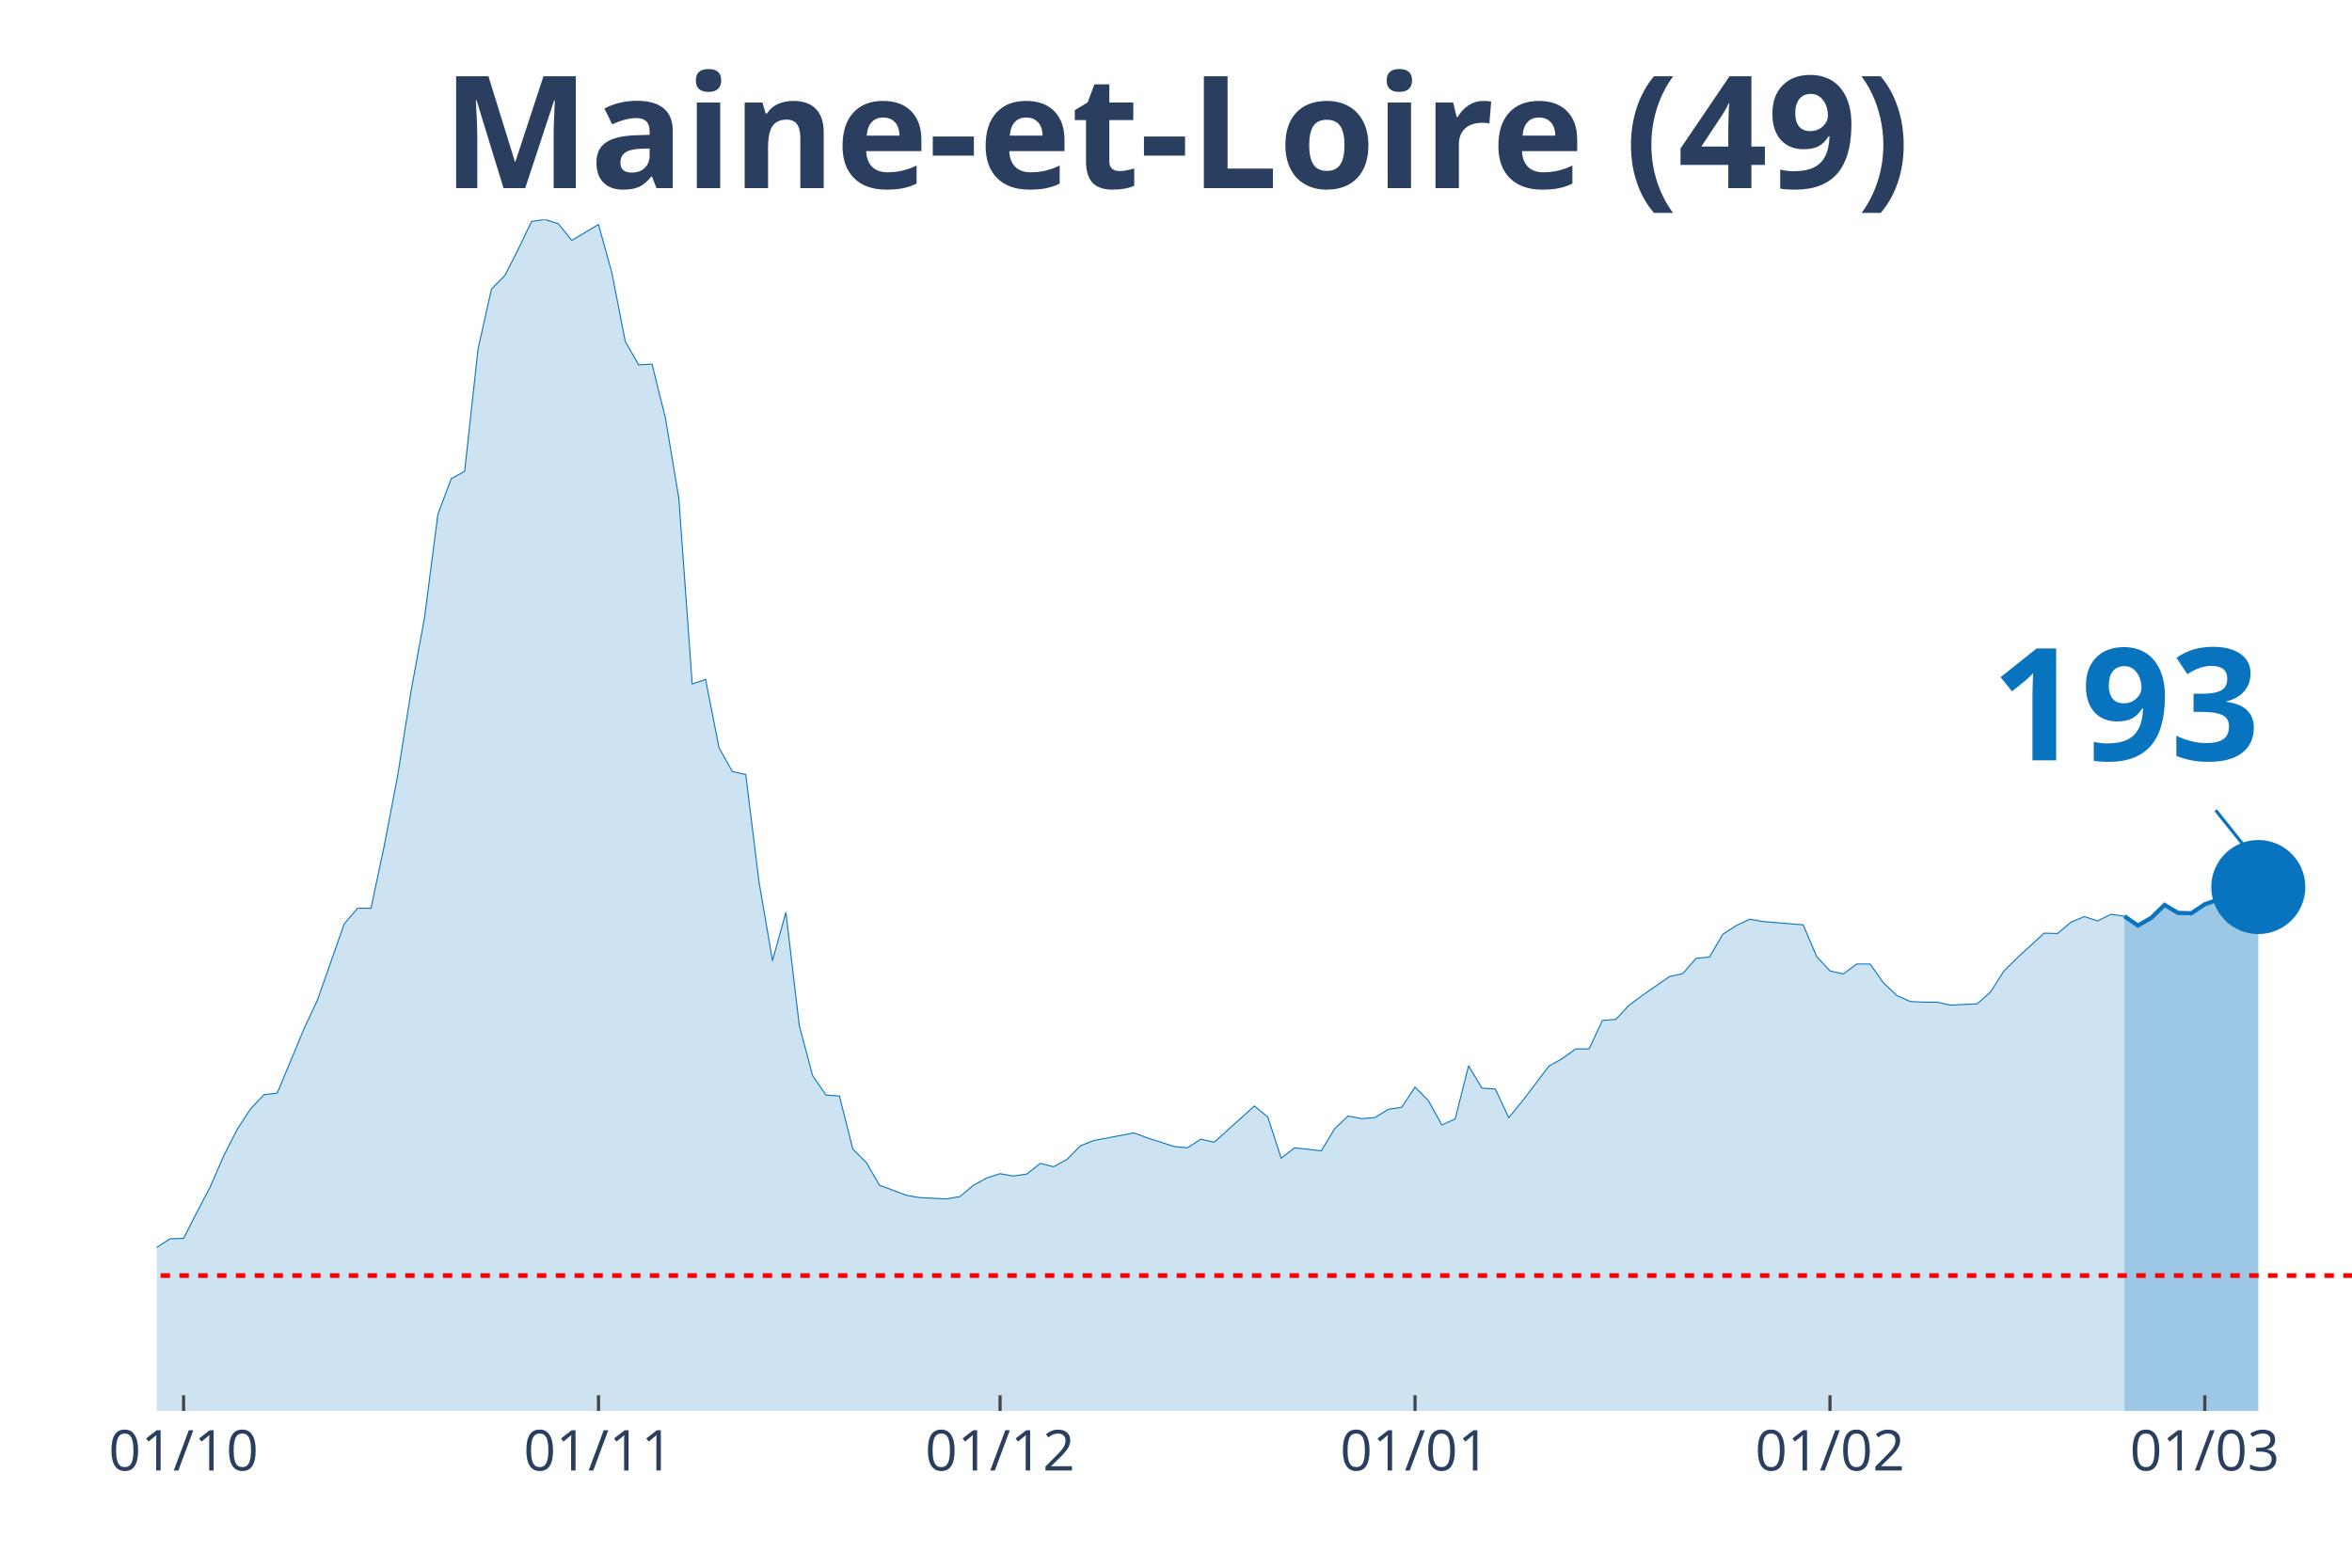
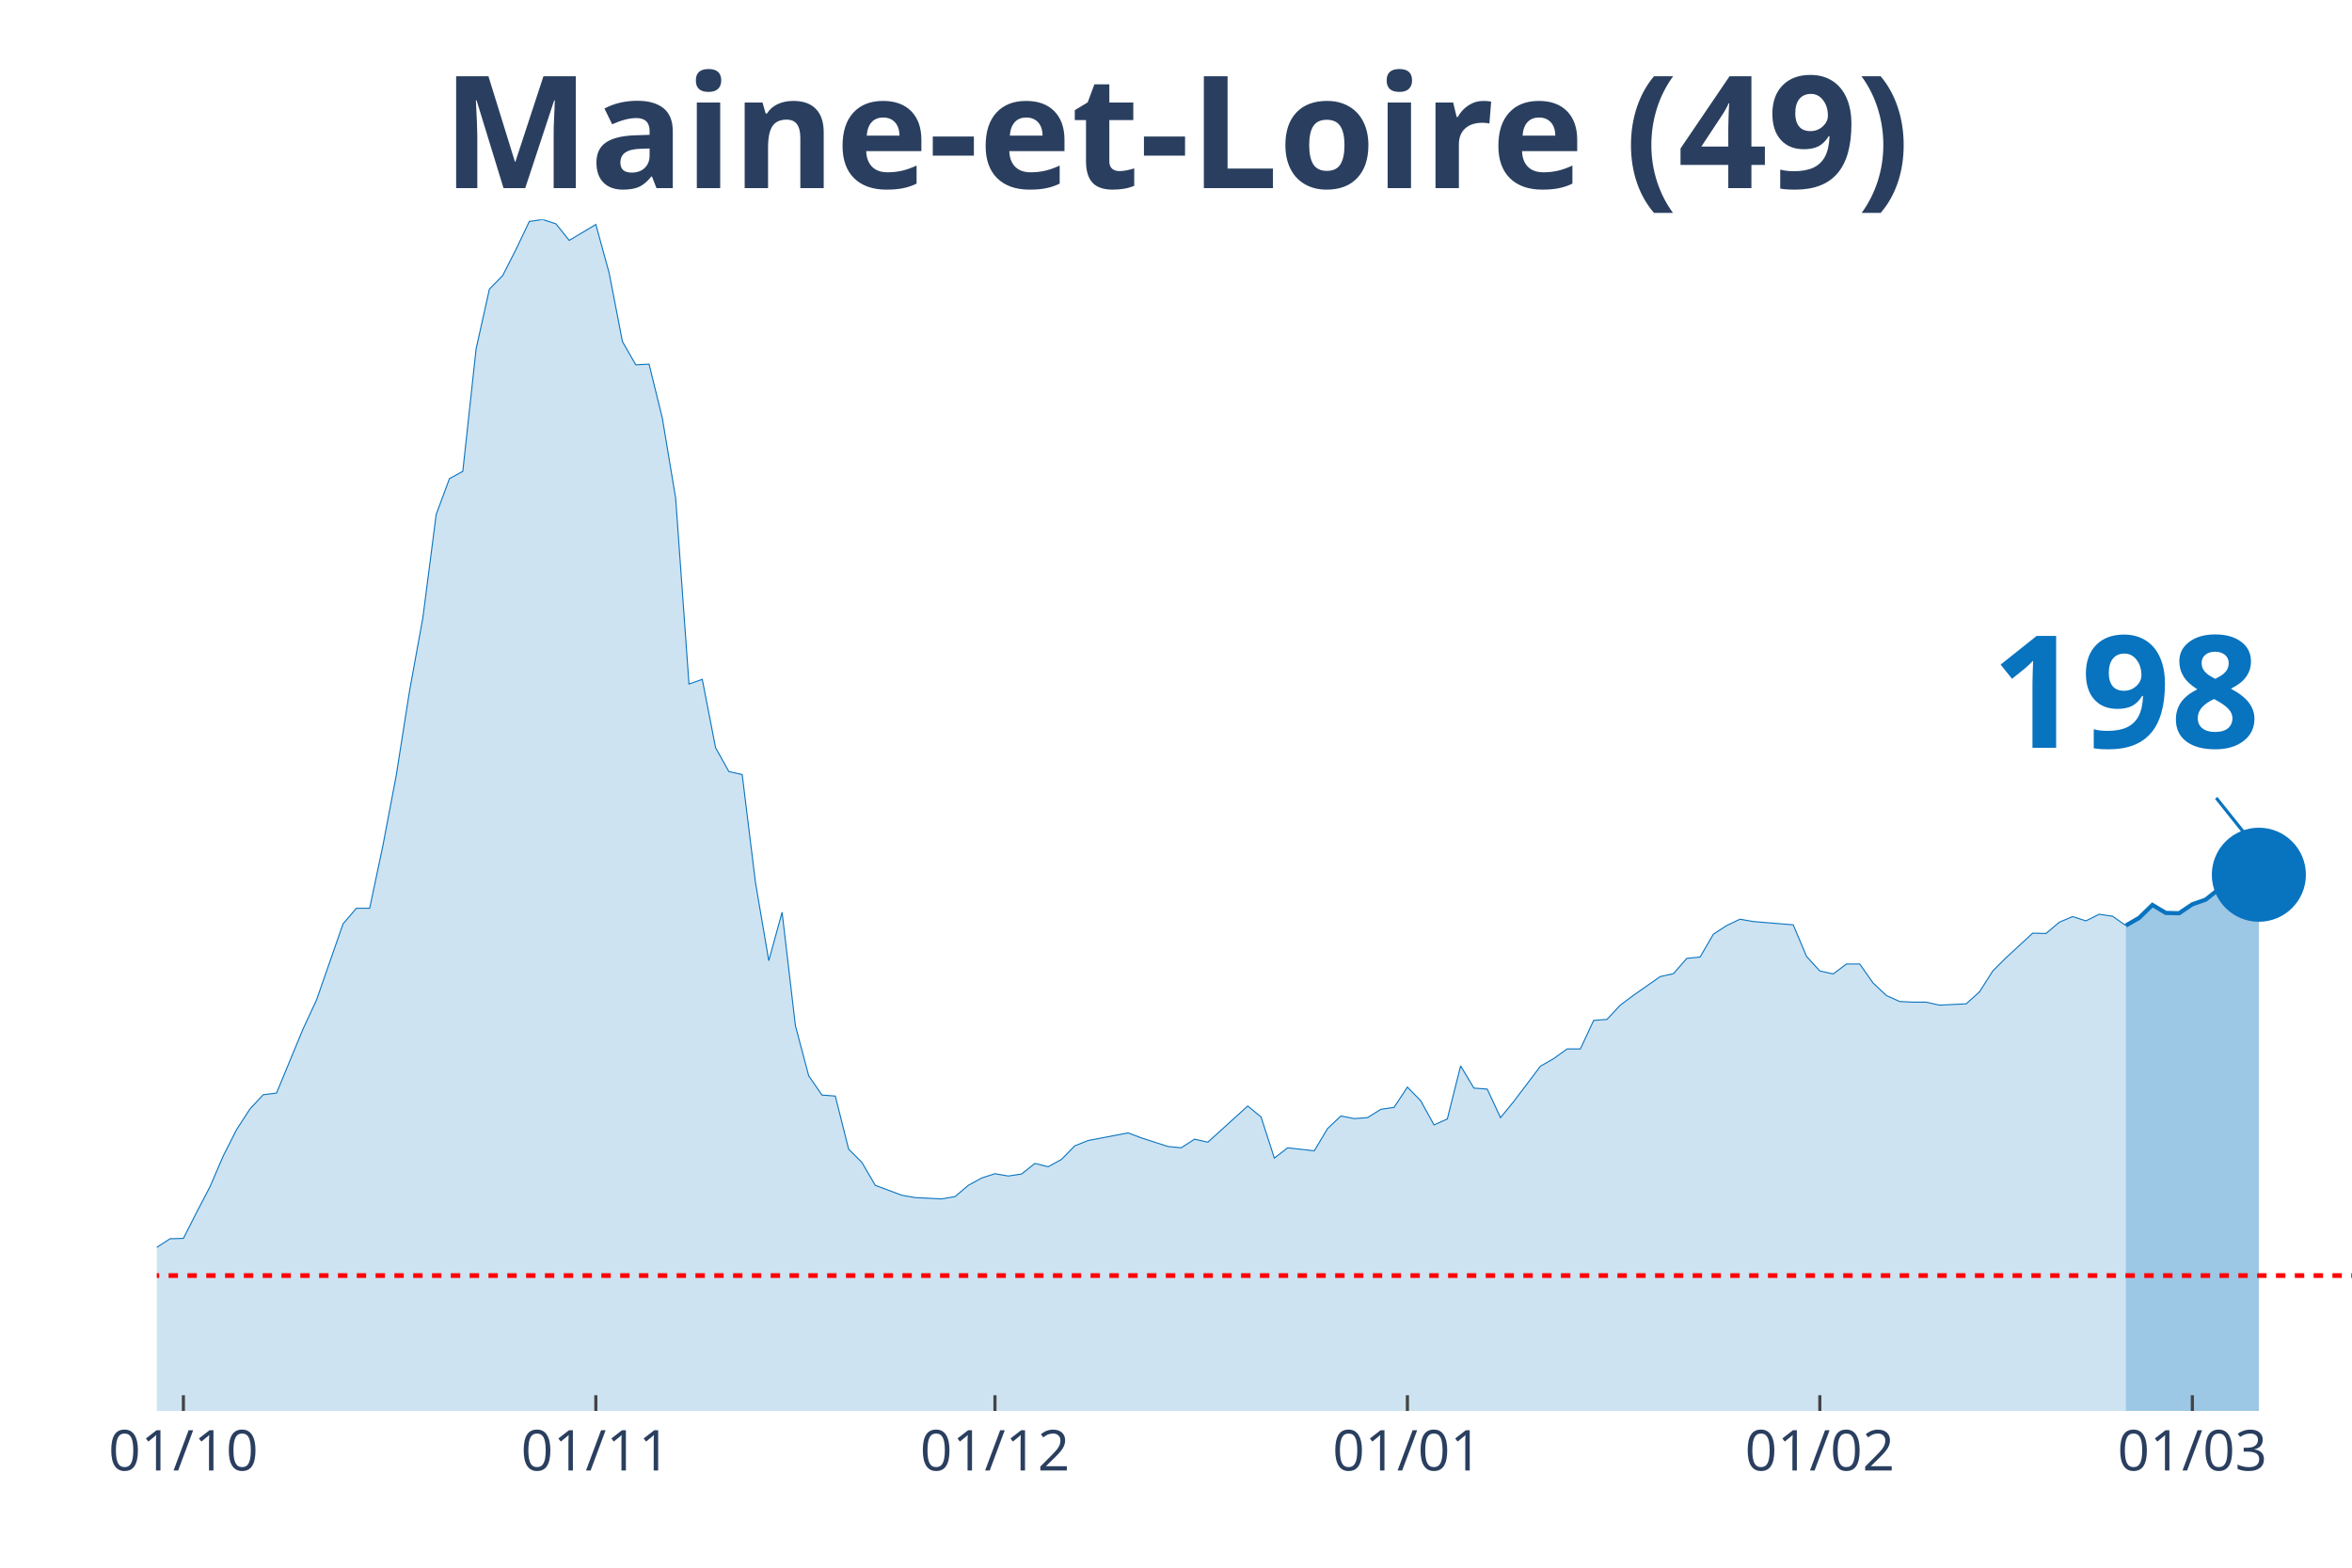
<svg xmlns="http://www.w3.org/2000/svg" class="main-svg" width="1125" height="750" style="" viewBox="0 0 750 500">
  <rect x="0" y="0" width="750" height="500" style="fill: rgb(0, 0, 0); fill-opacity: 0;" />
-   <defs id="defs-b15737">
+   <defs id="defs-9e50ab">
    <g class="clips">
-       <clipPath id="clipb15737xyplot" class="plotclip">
+       <clipPath id="clip9e50abxyplot" class="plotclip">
        <rect width="700" height="380" />
      </clipPath>
-       <clipPath class="axesclip" id="clipb15737x">
+       <clipPath class="axesclip" id="clip9e50abx">
        <rect x="50" y="0" width="700" height="500" />
      </clipPath>
-       <clipPath class="axesclip" id="clipb15737y">
+       <clipPath class="axesclip" id="clip9e50aby">
        <rect x="0" y="70" width="750" height="380" />
      </clipPath>
-       <clipPath class="axesclip" id="clipb15737xy">
+       <clipPath class="axesclip" id="clip9e50abxy">
        <rect x="50" y="70" width="700" height="380" />
      </clipPath>
    </g>
    <g class="gradients" />
  </defs>
  <g class="bglayer">
    <rect class="bg" x="50" y="70" width="700" height="380" style="fill: rgb(0, 0, 0); fill-opacity: 0; stroke-width: 0;" />
  </g>
  <g class="layer-below">
    <g class="imagelayer" />
    <g class="shapelayer" />
  </g>
  <g class="cartesianlayer">
    <g class="subplot xy">
      <g class="layer-subplot">
        <g class="shapelayer" />
        <g class="imagelayer" />
      </g>
      <g class="gridlayer">
        <g class="x">
-           <path class="xgrid crisp" transform="translate(58.54,0)" d="M0,70v380" style="stroke: rgb(255, 255, 255); stroke-opacity: 1; stroke-width: 1px;" />
-           <path class="xgrid crisp" transform="translate(190.85,0)" d="M0,70v380" style="stroke: rgb(255, 255, 255); stroke-opacity: 1; stroke-width: 1px;" />
-           <path class="xgrid crisp" transform="translate(318.9,0)" d="M0,70v380" style="stroke: rgb(255, 255, 255); stroke-opacity: 1; stroke-width: 1px;" />
-           <path class="xgrid crisp" transform="translate(451.22,0)" d="M0,70v380" style="stroke: rgb(255, 255, 255); stroke-opacity: 1; stroke-width: 1px;" />
-           <path class="xgrid crisp" transform="translate(583.54,0)" d="M0,70v380" style="stroke: rgb(255, 255, 255); stroke-opacity: 1; stroke-width: 1px;" />
-           <path class="xgrid crisp" transform="translate(703.05,0)" d="M0,70v380" style="stroke: rgb(255, 255, 255); stroke-opacity: 1; stroke-width: 1px;" />
+           <path class="xgrid crisp" transform="translate(58.48,0)" d="M0,70v380" style="stroke: rgb(255, 255, 255); stroke-opacity: 1; stroke-width: 1px;" />
+           <path class="xgrid crisp" transform="translate(190,0)" d="M0,70v380" style="stroke: rgb(255, 255, 255); stroke-opacity: 1; stroke-width: 1px;" />
+           <path class="xgrid crisp" transform="translate(317.27,0)" d="M0,70v380" style="stroke: rgb(255, 255, 255); stroke-opacity: 1; stroke-width: 1px;" />
+           <path class="xgrid crisp" transform="translate(448.79,0)" d="M0,70v380" style="stroke: rgb(255, 255, 255); stroke-opacity: 1; stroke-width: 1px;" />
+           <path class="xgrid crisp" transform="translate(580.3,0)" d="M0,70v380" style="stroke: rgb(255, 255, 255); stroke-opacity: 1; stroke-width: 1px;" />
+           <path class="xgrid crisp" transform="translate(699.09,0)" d="M0,70v380" style="stroke: rgb(255, 255, 255); stroke-opacity: 1; stroke-width: 1px;" />
        </g>
        <g class="y" />
      </g>
      <g class="zerolinelayer" />
      <path class="xlines-below" />
      <path class="ylines-below" />
      <g class="overlines-below" />
      <g class="xaxislayer-below" />
      <g class="yaxislayer-below" />
      <g class="overaxes-below" />
-       <g class="plot" transform="translate(50, 70)" clip-path="url('#clipb15737xyplot')">
+       <g class="plot" transform="translate(50, 70)" clip-path="url('#clip9e50abxyplot')">
        <g class="scatterlayer mlayer">
-           <g class="trace scatter tracea10863" style="stroke-miterlimit: 2;">
+           <g class="trace scatter tracee9ebc6" style="stroke-miterlimit: 2;">
            <g class="fills">
              <g>
-                 <path class="js-fill" d="M627.44,380L-580.49,380L-580.49,373.12L-567.68,370.37L-563.41,370.69L-537.8,375.77L-533.54,375.77L-307.32,375.13L-303.05,374.29L-285.98,373.97L-281.71,373.02L-260.37,372.06L-256.1,372.91L-226.22,370.79L-221.95,370.48L-192.07,361.06L-187.8,356.93L-166.46,356.61L-162.2,357.88L-157.93,360.53L-153.66,359.89L-136.59,355.66L-132.32,351.53L-115.24,333.02L-110.98,333.12L-98.17,315.98L-93.9,315.45L-81.1,315.03L-76.83,316.3L-72.56,316.19L-68.29,317.78L-64.02,314.39L-59.76,312.8L-51.22,313.65L-46.95,310.58L-38.41,312.8L-34.15,315.66L-29.88,318.62L-25.61,318.41L-21.34,318.73L-17.07,321.9L-12.8,326.98L-8.54,330.69L0,327.83L4.27,325.08L8.54,324.97L12.8,316.61L17.07,308.47L21.34,298.62L25.61,290.26L29.88,283.7L34.15,279.15L38.41,278.62L46.95,258.1L51.22,248.99L59.76,224.66L64.02,219.68L68.29,219.68L72.56,199.58L76.83,177.25L81.1,150.26L85.37,126.98L89.63,94.07L93.9,82.65L98.17,80.32L102.44,41.27L106.71,22.22L110.98,17.88L115.24,9.52L119.51,0.63L123.78,0L128.05,1.38L132.32,6.67L140.85,1.59L145.12,17.04L149.39,38.94L153.66,46.35L157.93,46.14L162.2,63.39L166.46,88.89L170.73,148.15L175,146.67L179.27,168.47L183.54,176.08L187.8,177.04L192.07,211.53L196.34,236.4L200.61,220.95L204.88,257.14L209.15,273.12L213.41,279.26L217.68,279.58L221.95,296.51L226.22,300.74L230.49,308.04L239.02,311.22L243.29,311.96L251.83,312.38L256.1,311.64L260.37,308.04L264.63,305.71L268.9,304.34L273.17,305.08L277.44,304.44L281.71,301.06L285.98,302.12L290.24,299.79L294.51,295.45L298.78,293.76L311.59,291.32L315.85,292.91L324.39,295.66L328.66,296.08L332.93,293.33L337.2,294.29L350,282.75L354.27,286.24L358.54,299.37L362.8,296.08L371.34,297.04L375.61,289.95L379.88,285.93L384.15,286.77L388.41,286.46L392.68,283.81L396.95,283.17L401.22,276.72L405.49,281.06L409.76,288.78L414.02,286.88L418.29,269.95L422.56,277.04L426.83,277.35L431.1,286.46L435.37,281.27L443.9,270.05L448.17,267.62L452.44,264.55L456.71,264.55L460.98,255.45L465.24,255.13L469.51,250.58L473.78,247.41L482.32,241.48L486.59,240.53L490.85,235.66L495.12,235.24L499.39,227.94L503.66,225.19L507.93,223.17L512.2,223.92L525,224.97L529.27,235.03L533.54,239.68L537.8,240.63L542.07,237.46L546.34,237.46L550.61,243.49L554.88,247.51L559.15,249.42L563.41,249.63L567.68,249.63L571.95,250.58L580.49,250.16L584.76,246.35L589.02,239.68L593.29,235.45L601.83,227.62L606.1,227.72L610.37,224.13L614.63,222.33L618.9,223.7L623.17,221.59L627.44,222.22" style="fill: rgb(8, 115, 191); fill-opacity: 0.2; stroke-width: 0;" />
+                 <path class="js-fill" d="M627.88,380L-576.97,380L-576.97,373.12L-564.24,370.37L-560,370.69L-534.55,375.77L-530.3,375.77L-309.7,375.98L-305.45,375.13L-280,373.02L-275.76,373.54L-250.3,372.17L-246.06,372.06L-224.85,370.79L-220.61,370.48L-190.91,361.06L-186.67,356.93L-165.45,356.61L-161.21,357.88L-156.97,360.53L-152.73,359.89L-135.76,355.66L-131.52,351.53L-114.55,333.02L-110.3,333.12L-97.58,315.98L-93.33,315.45L-80.61,315.03L-76.36,316.3L-72.12,316.19L-67.88,317.78L-63.64,314.39L-59.39,312.8L-50.91,313.65L-46.67,310.58L-38.18,312.8L-33.94,315.66L-29.7,318.62L-25.45,318.41L-21.21,318.73L-16.97,321.9L-12.73,326.98L-8.48,330.69L0,327.83L4.24,325.08L8.48,324.97L12.73,316.61L16.97,308.47L21.21,298.62L25.45,290.26L29.7,283.7L33.94,279.15L38.18,278.62L46.67,258.1L50.91,248.99L59.39,224.66L63.64,219.68L67.88,219.68L72.12,199.58L76.36,177.25L80.61,150.26L84.85,126.98L89.09,94.07L93.33,82.65L97.58,80.32L101.82,41.27L106.06,22.22L110.3,17.88L114.55,9.52L118.79,0.63L123.03,0L127.27,1.38L131.52,6.67L140,1.59L144.24,17.04L148.48,38.94L152.73,46.35L156.97,46.14L161.21,63.39L165.45,88.89L169.7,148.15L173.94,146.67L178.18,168.47L182.42,176.08L186.67,177.04L190.91,211.53L195.15,236.4L199.39,220.95L203.64,257.14L207.88,273.12L212.12,279.26L216.36,279.58L220.61,296.51L224.85,300.74L229.09,308.04L237.58,311.22L241.82,311.96L250.3,312.38L254.55,311.64L258.79,308.04L263.03,305.71L267.27,304.34L271.52,305.08L275.76,304.44L280,301.06L284.24,302.12L288.48,299.79L292.73,295.45L296.97,293.76L309.7,291.32L313.94,292.91L322.42,295.66L326.67,296.08L330.91,293.33L335.15,294.29L347.88,282.75L352.12,286.24L356.36,299.37L360.61,296.08L369.09,297.04L373.33,289.95L377.58,285.93L381.82,286.77L386.06,286.46L390.3,283.81L394.55,283.17L398.79,276.72L403.03,281.06L407.27,288.78L411.52,286.88L415.76,269.95L420,277.04L424.24,277.35L428.48,286.46L432.73,281.27L441.21,270.05L445.45,267.62L449.7,264.55L453.94,264.55L458.18,255.45L462.42,255.13L466.67,250.58L470.91,247.41L479.39,241.48L483.64,240.53L487.88,235.66L492.12,235.24L496.36,227.94L500.61,225.19L504.85,223.17L509.09,223.92L521.82,224.97L526.06,235.03L530.3,239.68L534.55,240.63L538.79,237.46L543.03,237.46L547.27,243.49L551.52,247.51L555.76,249.42L560,249.63L564.24,249.63L568.48,250.58L576.97,250.16L581.21,246.35L585.45,239.68L589.7,235.45L598.18,227.62L602.42,227.72L606.67,224.13L610.91,222.33L615.15,223.7L619.39,221.59L623.64,222.22L627.88,225.19" style="fill: rgb(8, 115, 191); fill-opacity: 0.2; stroke-width: 0;" />
              </g>
            </g>
            <g class="errorbars" />
            <g class="lines">
-               <path class="js-line" d="M-580.49,373.12L-567.68,370.37L-563.41,370.69L-537.8,375.77L-533.54,375.77L-307.32,375.13L-303.05,374.29L-285.98,373.97L-281.71,373.02L-260.37,372.06L-256.1,372.91L-226.22,370.79L-221.95,370.48L-192.07,361.06L-187.8,356.93L-166.46,356.61L-162.2,357.88L-157.93,360.53L-153.66,359.89L-136.59,355.66L-132.32,351.53L-115.24,333.02L-110.98,333.12L-98.17,315.98L-93.9,315.45L-81.1,315.03L-76.83,316.3L-72.56,316.19L-68.29,317.78L-64.02,314.39L-59.76,312.8L-51.22,313.65L-46.95,310.58L-38.41,312.8L-34.15,315.66L-29.88,318.62L-25.61,318.41L-21.34,318.73L-17.07,321.9L-12.8,326.98L-8.54,330.69L0,327.83L4.27,325.08L8.54,324.97L12.8,316.61L17.07,308.47L21.34,298.62L25.61,290.26L29.88,283.7L34.15,279.15L38.41,278.62L46.95,258.1L51.22,248.99L59.76,224.66L64.02,219.68L68.29,219.68L72.56,199.58L76.83,177.25L81.1,150.26L85.37,126.98L89.63,94.07L93.9,82.65L98.17,80.32L102.44,41.27L106.71,22.22L110.98,17.88L115.24,9.52L119.51,0.63L123.78,0L128.05,1.38L132.32,6.67L140.85,1.59L145.12,17.04L149.39,38.94L153.66,46.35L157.93,46.14L162.2,63.39L166.46,88.89L170.73,148.15L175,146.67L179.27,168.47L183.54,176.08L187.8,177.04L192.07,211.53L196.34,236.4L200.61,220.95L204.88,257.14L209.15,273.12L213.41,279.26L217.68,279.58L221.95,296.51L226.22,300.74L230.49,308.04L239.02,311.22L243.29,311.96L251.83,312.38L256.1,311.64L260.37,308.04L264.63,305.71L268.9,304.34L273.17,305.08L277.44,304.44L281.71,301.06L285.98,302.12L290.24,299.79L294.51,295.45L298.78,293.76L311.59,291.32L315.85,292.91L324.39,295.66L328.66,296.08L332.93,293.33L337.2,294.29L350,282.75L354.27,286.24L358.54,299.37L362.8,296.08L371.34,297.04L375.61,289.95L379.88,285.93L384.15,286.77L388.41,286.46L392.68,283.81L396.95,283.17L401.22,276.72L405.49,281.06L409.76,288.78L414.02,286.88L418.29,269.95L422.56,277.04L426.83,277.35L431.1,286.46L435.37,281.27L443.9,270.05L448.17,267.62L452.44,264.55L456.71,264.55L460.98,255.45L465.24,255.13L469.51,250.58L473.78,247.41L482.32,241.48L486.59,240.53L490.85,235.66L495.12,235.24L499.39,227.94L503.66,225.19L507.93,223.17L512.2,223.92L525,224.97L529.27,235.03L533.54,239.68L537.8,240.63L542.07,237.46L546.34,237.46L550.61,243.49L554.88,247.51L559.15,249.42L563.41,249.63L567.68,249.63L571.95,250.58L580.49,250.16L584.76,246.35L589.02,239.68L593.29,235.45L601.83,227.62L606.1,227.72L610.37,224.13L614.63,222.33L618.9,223.7L623.17,221.59L627.44,222.22" style="vector-effect: non-scaling-stroke; fill: none; stroke: rgb(8, 115, 191); stroke-opacity: 1; stroke-width: 0.5px; opacity: 1;" />
+               <path class="js-line" d="M-576.97,373.12L-564.24,370.37L-560,370.69L-534.55,375.77L-530.3,375.77L-309.7,375.98L-305.45,375.13L-280,373.02L-275.76,373.54L-250.3,372.17L-246.06,372.06L-224.85,370.79L-220.61,370.48L-190.91,361.06L-186.67,356.93L-165.45,356.61L-161.21,357.88L-156.97,360.53L-152.73,359.89L-135.76,355.66L-131.52,351.53L-114.55,333.02L-110.3,333.12L-97.58,315.98L-93.33,315.45L-80.61,315.03L-76.36,316.3L-72.12,316.19L-67.88,317.78L-63.64,314.39L-59.39,312.8L-50.91,313.65L-46.67,310.58L-38.18,312.8L-33.94,315.66L-29.7,318.62L-25.45,318.41L-21.21,318.73L-16.97,321.9L-12.73,326.98L-8.48,330.69L0,327.83L4.24,325.08L8.48,324.97L12.73,316.61L16.97,308.47L21.21,298.62L25.45,290.26L29.7,283.7L33.94,279.15L38.18,278.62L46.67,258.1L50.91,248.99L59.39,224.66L63.64,219.68L67.88,219.68L72.12,199.58L76.36,177.25L80.61,150.26L84.85,126.98L89.09,94.07L93.33,82.65L97.58,80.32L101.82,41.27L106.06,22.22L110.3,17.88L114.55,9.52L118.79,0.63L123.03,0L127.27,1.38L131.52,6.67L140,1.59L144.24,17.04L148.48,38.94L152.73,46.35L156.97,46.14L161.21,63.39L165.45,88.89L169.7,148.15L173.94,146.67L178.18,168.47L182.42,176.08L186.67,177.04L190.91,211.53L195.15,236.4L199.39,220.95L203.64,257.14L207.88,273.12L212.12,279.26L216.36,279.58L220.61,296.51L224.85,300.74L229.09,308.04L237.58,311.22L241.82,311.96L250.3,312.38L254.55,311.64L258.79,308.04L263.03,305.71L267.27,304.34L271.52,305.08L275.76,304.44L280,301.06L284.24,302.12L288.48,299.79L292.73,295.45L296.97,293.76L309.7,291.32L313.94,292.91L322.42,295.66L326.67,296.08L330.91,293.33L335.15,294.29L347.88,282.75L352.12,286.24L356.36,299.37L360.61,296.08L369.09,297.04L373.33,289.95L377.58,285.93L381.82,286.77L386.06,286.46L390.3,283.81L394.55,283.17L398.79,276.72L403.03,281.06L407.27,288.78L411.52,286.88L415.76,269.95L420,277.04L424.24,277.35L428.48,286.46L432.73,281.27L441.21,270.05L445.45,267.62L449.7,264.55L453.94,264.55L458.18,255.45L462.42,255.13L466.67,250.58L470.91,247.41L479.39,241.48L483.64,240.53L487.88,235.66L492.12,235.24L496.36,227.94L500.61,225.19L504.85,223.17L509.09,223.92L521.82,224.97L526.06,235.03L530.3,239.68L534.55,240.63L538.79,237.46L543.03,237.46L547.27,243.49L551.52,247.51L555.76,249.42L560,249.63L564.24,249.63L568.48,250.58L576.97,250.16L581.21,246.35L585.45,239.68L589.7,235.45L598.18,227.62L602.42,227.72L606.67,224.13L610.91,222.33L615.15,223.7L619.39,221.59L623.64,222.22L627.88,225.19" style="vector-effect: non-scaling-stroke; fill: none; stroke: rgb(8, 115, 191); stroke-opacity: 1; stroke-width: 0.5px; opacity: 1;" />
            </g>
            <g class="points" />
            <g class="text" />
          </g>
-           <g class="trace scatter trace5b0ba0" style="stroke-miterlimit: 2;">
+           <g class="trace scatter trace59fe99" style="stroke-miterlimit: 2;">
            <g class="fills">
              <g>
-                 <path class="js-fill" d="M670.12,380L627.44,380L627.44,222.22L631.71,225.19L635.98,222.75L640.24,218.62L644.51,221.16L648.78,221.27L653.05,218.41L657.32,216.93L661.59,213.65L665.85,214.29L670.12,212.91" style="fill: rgb(8, 115, 191); fill-opacity: 0.4; stroke-width: 0;" />
+                 <path class="js-fill" d="M670.3,380L627.88,380L627.88,225.19L632.12,222.75L636.36,218.62L640.61,221.16L644.85,221.27L649.09,218.41L653.33,216.93L657.58,213.54L661.82,214.18L666.06,212.59L670.3,208.99" style="fill: rgb(8, 115, 191); fill-opacity: 0.4; stroke-width: 0;" />
              </g>
            </g>
            <g class="errorbars" />
            <g class="lines">
-               <path class="js-line" d="M627.44,222.22L631.71,225.19L635.98,222.75L640.24,218.62L644.51,221.16L648.78,221.27L653.05,218.41L657.32,216.93L661.59,213.65L665.85,214.29L670.12,212.91" style="vector-effect: non-scaling-stroke; fill: none; stroke: rgb(8, 115, 191); stroke-opacity: 1; stroke-width: 2px; opacity: 1;" />
+               <path class="js-line" d="M627.88,225.19L632.12,222.75L636.36,218.62L640.61,221.16L644.85,221.27L649.09,218.41L653.33,216.93L657.58,213.54L661.82,214.18L666.06,212.59L670.3,208.99" style="vector-effect: non-scaling-stroke; fill: none; stroke: rgb(8, 115, 191); stroke-opacity: 1; stroke-width: 2px; opacity: 1;" />
            </g>
            <g class="points" />
            <g class="text" />
          </g>
-           <g class="trace scatter tracee41afd" style="stroke-miterlimit: 2; opacity: 1;">
+           <g class="trace scatter trace93ee58" style="stroke-miterlimit: 2; opacity: 1;">
            <g class="fills" />
            <g class="errorbars" />
            <g class="lines" />
            <g class="points">
-               <path class="point" transform="translate(670.12,212.91)" d="M15,0A15,15 0 1,1 0,-15A15,15 0 0,1 15,0Z" style="opacity: 1; stroke-width: 0px; fill: rgb(8, 115, 191); fill-opacity: 1;" />
+               <path class="point" transform="translate(670.3,208.99)" d="M15,0A15,15 0 1,1 0,-15A15,15 0 0,1 15,0Z" style="opacity: 1; stroke-width: 0px; fill: rgb(8, 115, 191); fill-opacity: 1;" />
            </g>
            <g class="text" />
          </g>
        </g>
      </g>
      <g class="overplot" />
      <path class="xlines-above crisp" style="fill: none; stroke-width: 1px; stroke: rgb(0, 0, 0); stroke-opacity: 0;" d="" />
      <path class="ylines-above crisp" style="fill: none;" d="M0,0" />
      <g class="overlines-above" />
      <g class="xaxislayer-above">
-         <path class="xtick ticks crisp" d="M0,450v-5" transform="translate(58.54,0)" style="stroke: rgb(68, 68, 68); stroke-opacity: 1; stroke-width: 1px;" />
-         <path class="xtick ticks crisp" d="M0,450v-5" transform="translate(190.85,0)" style="stroke: rgb(68, 68, 68); stroke-opacity: 1; stroke-width: 1px;" />
-         <path class="xtick ticks crisp" d="M0,450v-5" transform="translate(318.9,0)" style="stroke: rgb(68, 68, 68); stroke-opacity: 1; stroke-width: 1px;" />
-         <path class="xtick ticks crisp" d="M0,450v-5" transform="translate(451.22,0)" style="stroke: rgb(68, 68, 68); stroke-opacity: 1; stroke-width: 1px;" />
-         <path class="xtick ticks crisp" d="M0,450v-5" transform="translate(583.54,0)" style="stroke: rgb(68, 68, 68); stroke-opacity: 1; stroke-width: 1px;" />
-         <path class="xtick ticks crisp" d="M0,450v-5" transform="translate(703.05,0)" style="stroke: rgb(68, 68, 68); stroke-opacity: 1; stroke-width: 1px;" />
+         <path class="xtick ticks crisp" d="M0,450v-5" transform="translate(58.48,0)" style="stroke: rgb(68, 68, 68); stroke-opacity: 1; stroke-width: 1px;" />
+         <path class="xtick ticks crisp" d="M0,450v-5" transform="translate(190,0)" style="stroke: rgb(68, 68, 68); stroke-opacity: 1; stroke-width: 1px;" />
+         <path class="xtick ticks crisp" d="M0,450v-5" transform="translate(317.27,0)" style="stroke: rgb(68, 68, 68); stroke-opacity: 1; stroke-width: 1px;" />
+         <path class="xtick ticks crisp" d="M0,450v-5" transform="translate(448.79,0)" style="stroke: rgb(68, 68, 68); stroke-opacity: 1; stroke-width: 1px;" />
+         <path class="xtick ticks crisp" d="M0,450v-5" transform="translate(580.3,0)" style="stroke: rgb(68, 68, 68); stroke-opacity: 1; stroke-width: 1px;" />
+         <path class="xtick ticks crisp" d="M0,450v-5" transform="translate(699.09,0)" style="stroke: rgb(68, 68, 68); stroke-opacity: 1; stroke-width: 1px;" />
        <g class="xtick">
-           <text text-anchor="middle" x="0" y="469" transform="translate(58.54,0)" style="font-family: 'Open Sans', verdana, arial, sans-serif; font-size: 18px; fill: rgb(42, 63, 95); fill-opacity: 1; white-space: pre;">01/10</text>
+           <text text-anchor="middle" x="0" y="469" transform="translate(58.48,0)" style="font-family: 'Open Sans', verdana, arial, sans-serif; font-size: 18px; fill: rgb(42, 63, 95); fill-opacity: 1; white-space: pre;">01/10</text>
        </g>
        <g class="xtick">
-           <text text-anchor="middle" x="0" y="469" transform="translate(190.85,0)" style="font-family: 'Open Sans', verdana, arial, sans-serif; font-size: 18px; fill: rgb(42, 63, 95); fill-opacity: 1; white-space: pre;">01/11</text>
+           <text text-anchor="middle" x="0" y="469" transform="translate(190,0)" style="font-family: 'Open Sans', verdana, arial, sans-serif; font-size: 18px; fill: rgb(42, 63, 95); fill-opacity: 1; white-space: pre;">01/11</text>
        </g>
        <g class="xtick">
-           <text text-anchor="middle" x="0" y="469" transform="translate(318.9,0)" style="font-family: 'Open Sans', verdana, arial, sans-serif; font-size: 18px; fill: rgb(42, 63, 95); fill-opacity: 1; white-space: pre;">01/12</text>
+           <text text-anchor="middle" x="0" y="469" transform="translate(317.27,0)" style="font-family: 'Open Sans', verdana, arial, sans-serif; font-size: 18px; fill: rgb(42, 63, 95); fill-opacity: 1; white-space: pre;">01/12</text>
        </g>
        <g class="xtick">
-           <text text-anchor="middle" x="0" y="469" transform="translate(451.22,0)" style="font-family: 'Open Sans', verdana, arial, sans-serif; font-size: 18px; fill: rgb(42, 63, 95); fill-opacity: 1; white-space: pre;">01/01</text>
+           <text text-anchor="middle" x="0" y="469" transform="translate(448.79,0)" style="font-family: 'Open Sans', verdana, arial, sans-serif; font-size: 18px; fill: rgb(42, 63, 95); fill-opacity: 1; white-space: pre;">01/01</text>
        </g>
        <g class="xtick">
-           <text text-anchor="middle" x="0" y="469" transform="translate(583.54,0)" style="font-family: 'Open Sans', verdana, arial, sans-serif; font-size: 18px; fill: rgb(42, 63, 95); fill-opacity: 1; white-space: pre;">01/02</text>
+           <text text-anchor="middle" x="0" y="469" transform="translate(580.3,0)" style="font-family: 'Open Sans', verdana, arial, sans-serif; font-size: 18px; fill: rgb(42, 63, 95); fill-opacity: 1; white-space: pre;">01/02</text>
        </g>
        <g class="xtick">
-           <text text-anchor="middle" x="0" y="469" transform="translate(703.05,0)" style="font-family: 'Open Sans', verdana, arial, sans-serif; font-size: 18px; fill: rgb(42, 63, 95); fill-opacity: 1; white-space: pre;">01/03</text>
+           <text text-anchor="middle" x="0" y="469" transform="translate(699.09,0)" style="font-family: 'Open Sans', verdana, arial, sans-serif; font-size: 18px; fill: rgb(42, 63, 95); fill-opacity: 1; white-space: pre;">01/03</text>
        </g>
      </g>
      <g class="yaxislayer-above" />
      <g class="overaxes-above" />
    </g>
  </g>
  <g class="polarlayer" />
  <g class="ternarylayer" />
  <g class="geolayer" />
  <g class="funnelarealayer" />
  <g class="pielayer" />
  <g class="treemaplayer" />
  <g class="sunburstlayer" />
  <g class="glimages" />
-   <defs id="topdefs-b15737">
+   <defs id="topdefs-9e50ab">
    <g class="clips" />
  </defs>
  <g class="layer-above">
    <g class="imagelayer" />
    <g class="shapelayer">
-       <path data-index="0" fill-rule="evenodd" d="M-2348.78,406.83L771.34,406.83" clip-path="url('#clipb15737xy')" style="opacity: 1; stroke: rgb(255, 0, 0); stroke-opacity: 1; fill: rgb(0, 0, 0); fill-opacity: 0; stroke-dasharray: 3px, 3px; stroke-width: 1.5px;" />
+       <path data-index="0" fill-rule="evenodd" d="M-2334.24,406.83L766.97,406.83" clip-path="url('#clip9e50abxy')" style="opacity: 1; stroke: rgb(255, 0, 0); stroke-opacity: 1; fill: rgb(0, 0, 0); fill-opacity: 0; stroke-dasharray: 3px, 3px; stroke-width: 1.5px;" />
    </g>
  </g>
  <g class="infolayer">
    <g class="g-gtitle">
      <text class="gtitle" x="375" y="25" text-anchor="middle" dy="0.7em" style="font-family: 'Open Sans', verdana, arial, sans-serif; font-size: 50px; fill: rgb(42, 63, 95); opacity: 1; font-weight: normal; white-space: pre;">
        <tspan style="font-weight:bold">Maine-et-Loire (49)</tspan>
      </text>
    </g>
    <g class="g-xtitle" />
    <g class="annotation" data-index="0" style="opacity: 1;">
-       <g class="annotation-text-g" transform="rotate(0,678.12,222.91)">
-         <g class="cursor-pointer" transform="translate(620, 187)">
+       <g class="annotation-text-g" transform="rotate(0,678.3,218.99)">
+         <g class="cursor-pointer" transform="translate(620, 183)">
          <rect class="bg" x="0.5" y="0.5" width="115" height="71" style="stroke-width: 1px; stroke: rgb(0, 0, 0); stroke-opacity: 0; fill: rgb(255, 255, 255); fill-opacity: 0.6;" />
          <text class="annotation-text" text-anchor="middle" x="57.812" y="55.5" style="font-family: 'Open Sans', verdana, arial, sans-serif; font-size: 50px; fill: rgb(8, 115, 191); fill-opacity: 1; white-space: pre;">
-             <tspan style="font-weight:bold">193 </tspan>
+             <tspan style="font-weight:bold">198 </tspan>
          </text>
        </g>
      </g>
      <g class="annotation-arrow-g" style="opacity: 1;">
-         <path d="M706.52,258.41L718.12,272.91" style="stroke-width: 1px; stroke: rgb(8, 115, 191); stroke-opacity: 1; stroke-dasharray: 0px, 0px, 18.569px, 18.569px;" />
+         <path d="M706.7,254.49L718.3,268.99" style="stroke-width: 1px; stroke: rgb(8, 115, 191); stroke-opacity: 1; stroke-dasharray: 0px, 0px, 18.569px, 18.569px;" />
      </g>
    </g>
  </g>
</svg>
